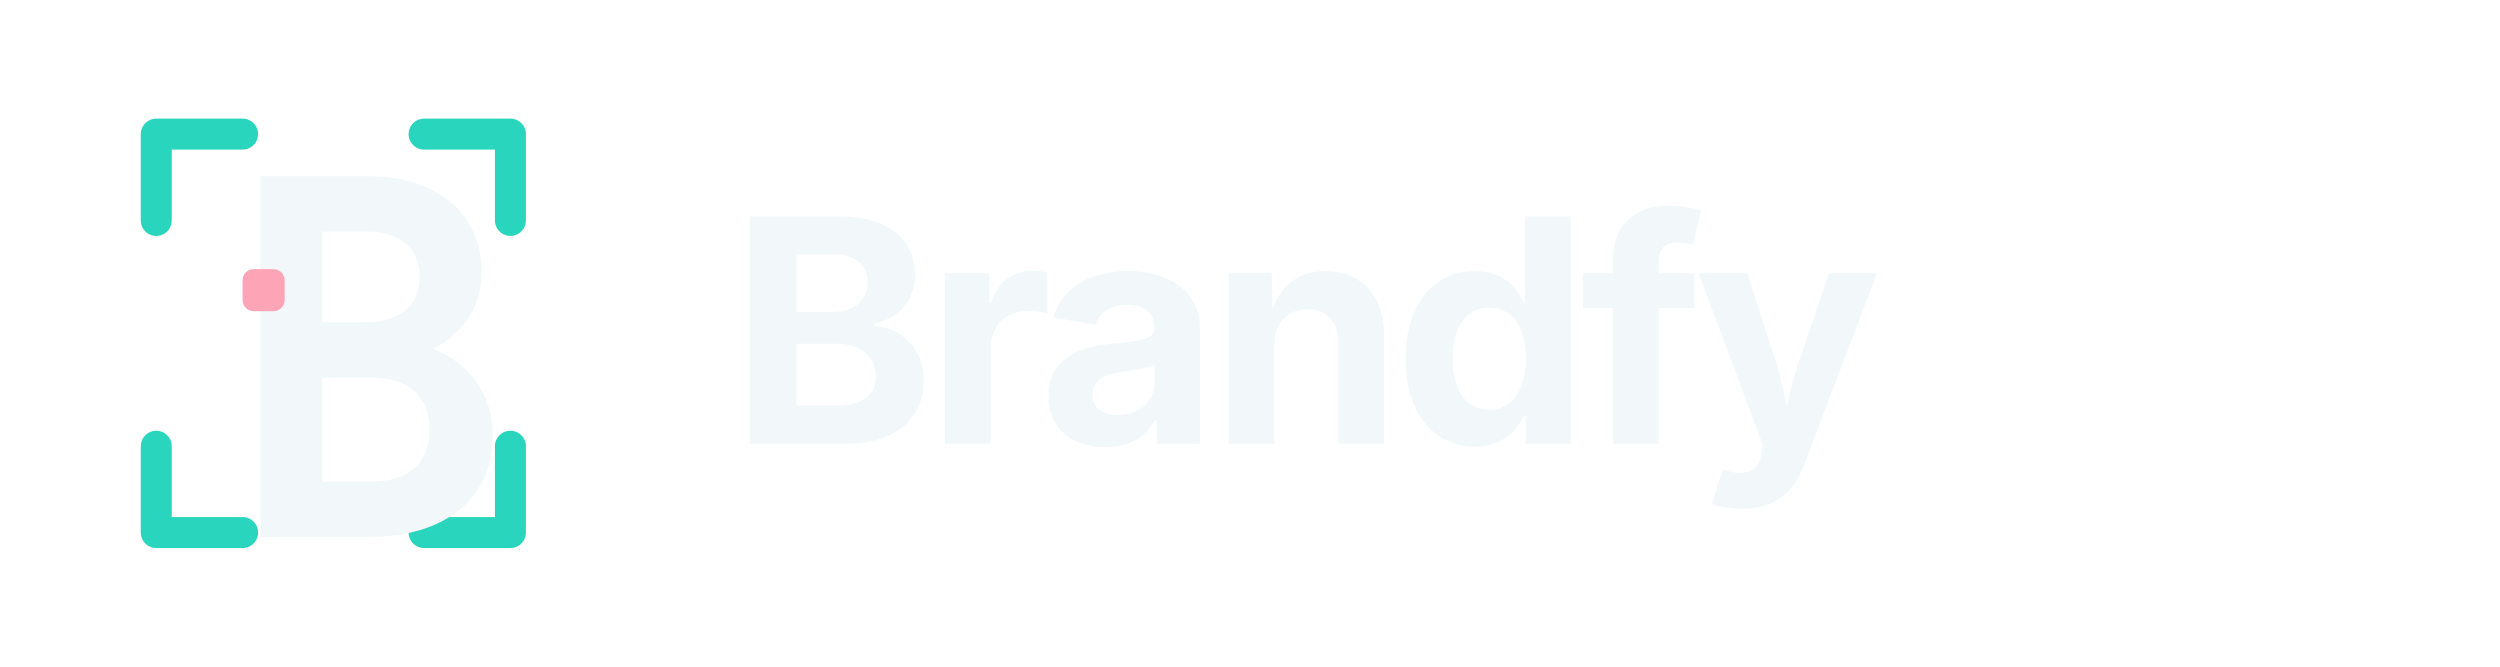
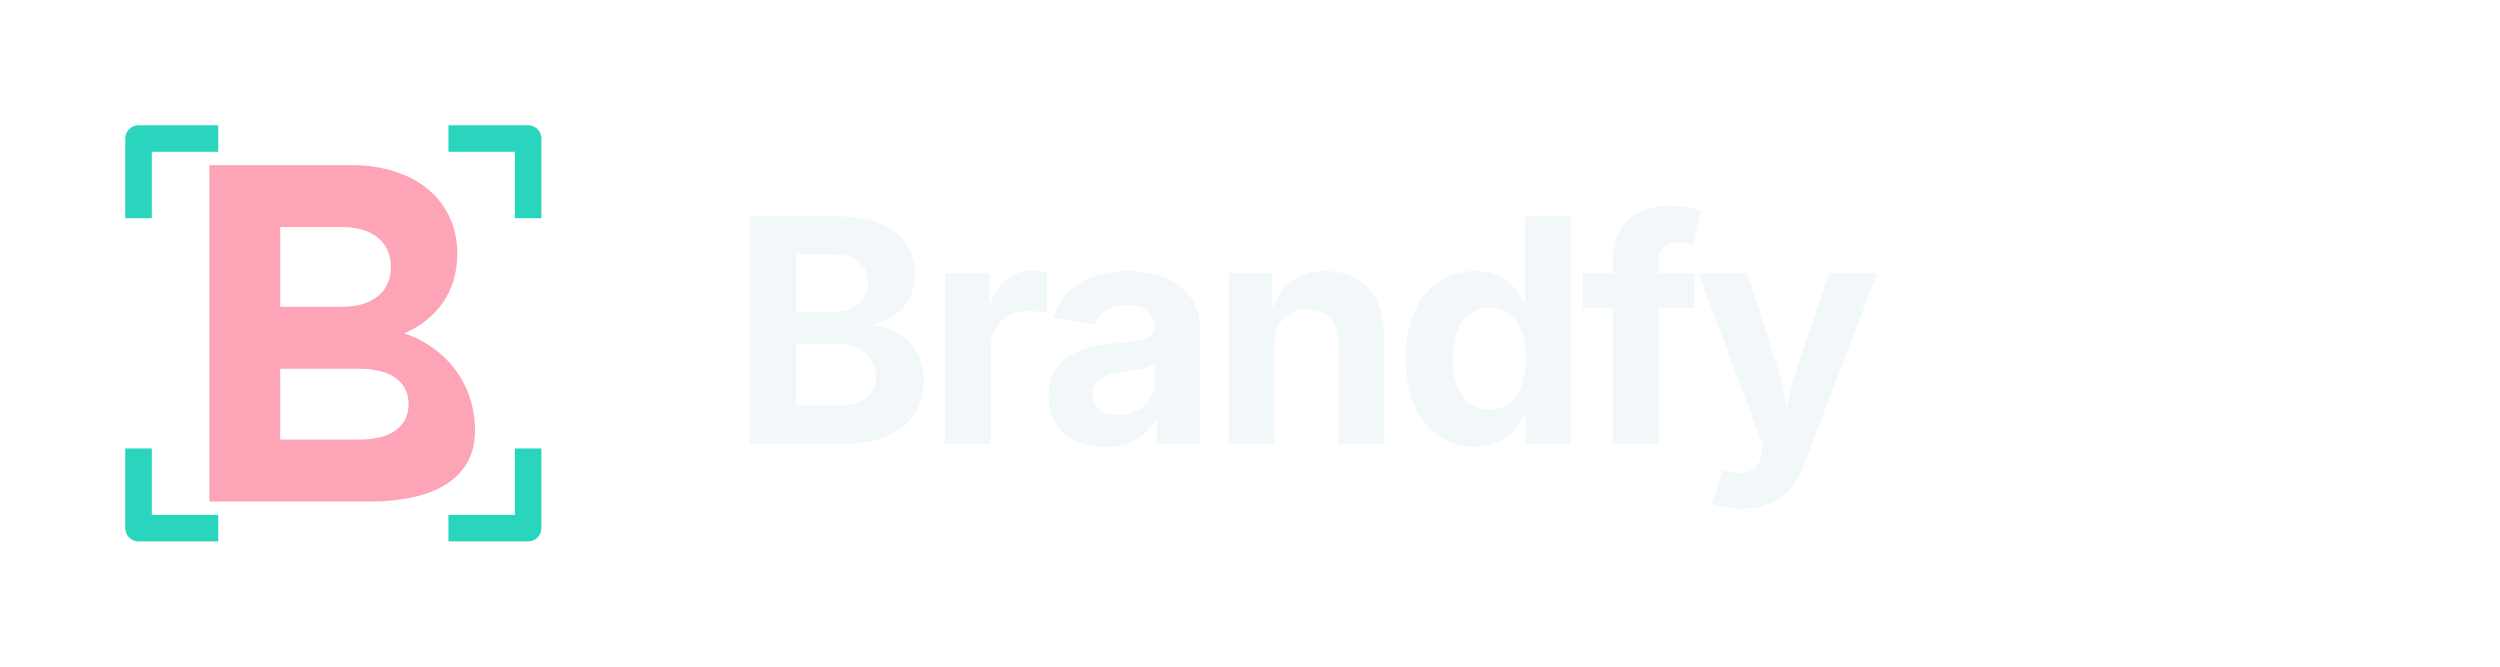
<svg xmlns="http://www.w3.org/2000/svg" viewBox="0 0 1200 320" role="img" aria-labelledby="title desc">
  <g transform="translate(24 24) scale(.53125)">
-     <path d="M174 76h-78v78M338 76h78v78M174 436h-78v-78M338 436h78v-78" fill="none" stroke="#2AD5BE" stroke-width="28" stroke-linecap="round" stroke-linejoin="round" />
-     <path d="M190 114h98c61 0 102 34 102 86 0 31-16 56-44 70 34 13 54 42 54 78 0 59-45 92-112 92h-98V114zm56 50v82h39c31 0 49-15 49-41 0-26-18-41-49-41h-39zm0 132v94h44c34 0 53-17 53-47s-19-47-53-47h-44z" fill="#F2F8F9" />
-     <rect x="174" y="198" width="38" height="38" rx="10" fill="#FDA4B7" />
+     <path d="M80 68H152V92H92V152H68V80C68 73.373 73.373 68 80 68ZM360 68H432C438.627 68 444 73.373 444 80V152H420V92H360V68ZM68 360H92V420H152V444H80C73.373 444 68 438.627 68 432V360ZM420 360H444V432C444 438.627 438.627 444 432 444H360V420H420V360Z" fill="#2AD5BE" />
+     <path fill-rule="evenodd" clip-rule="evenodd" d="M144 104H272C330 104 368 136 368 184C368 220 348 244 320 256C356 268 384 300 384 344C384 384 352 408 288 408H144V104ZM208 160V232H264C292 232 308 218 308 196C308 174 292 160 264 160H208ZM208 288V352H280C308 352 324 340 324 320C324 300 308 288 280 288H208Z" fill="#FDA4B7" />
  </g>
  <text x="350" y="213" fill="#F2F8F9" font-family="Manrope, Inter, Arial, sans-serif" font-size="150" font-weight="750" letter-spacing="-5">Brandfy</text>
</svg>
